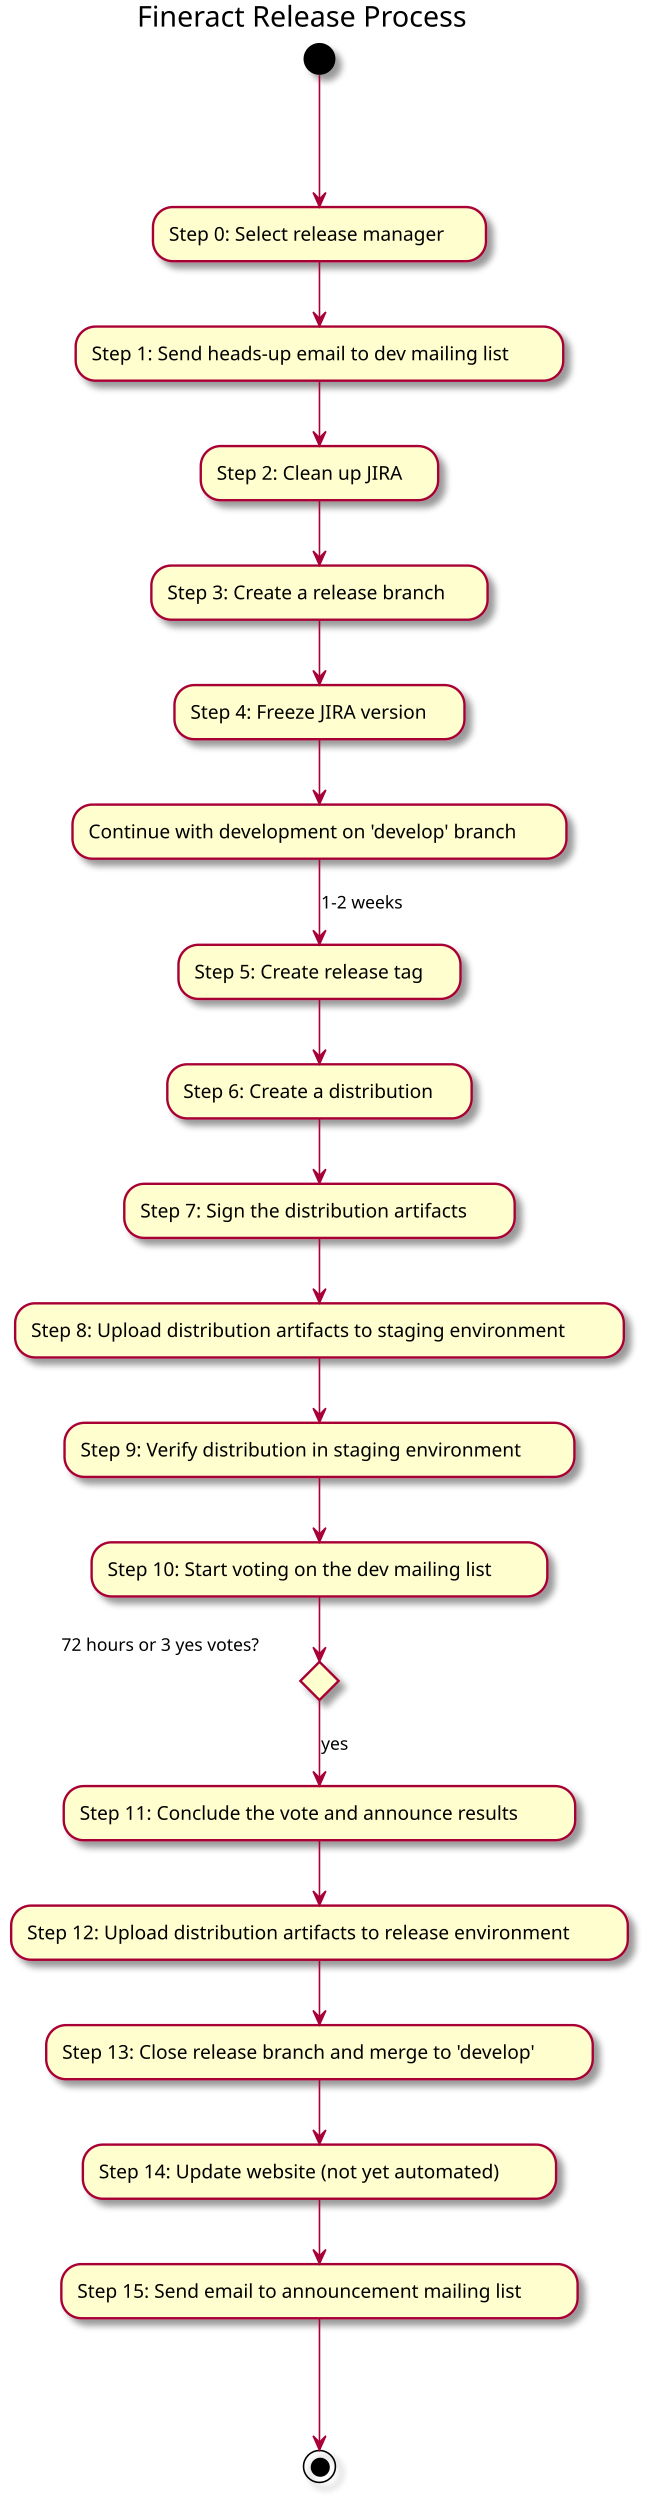
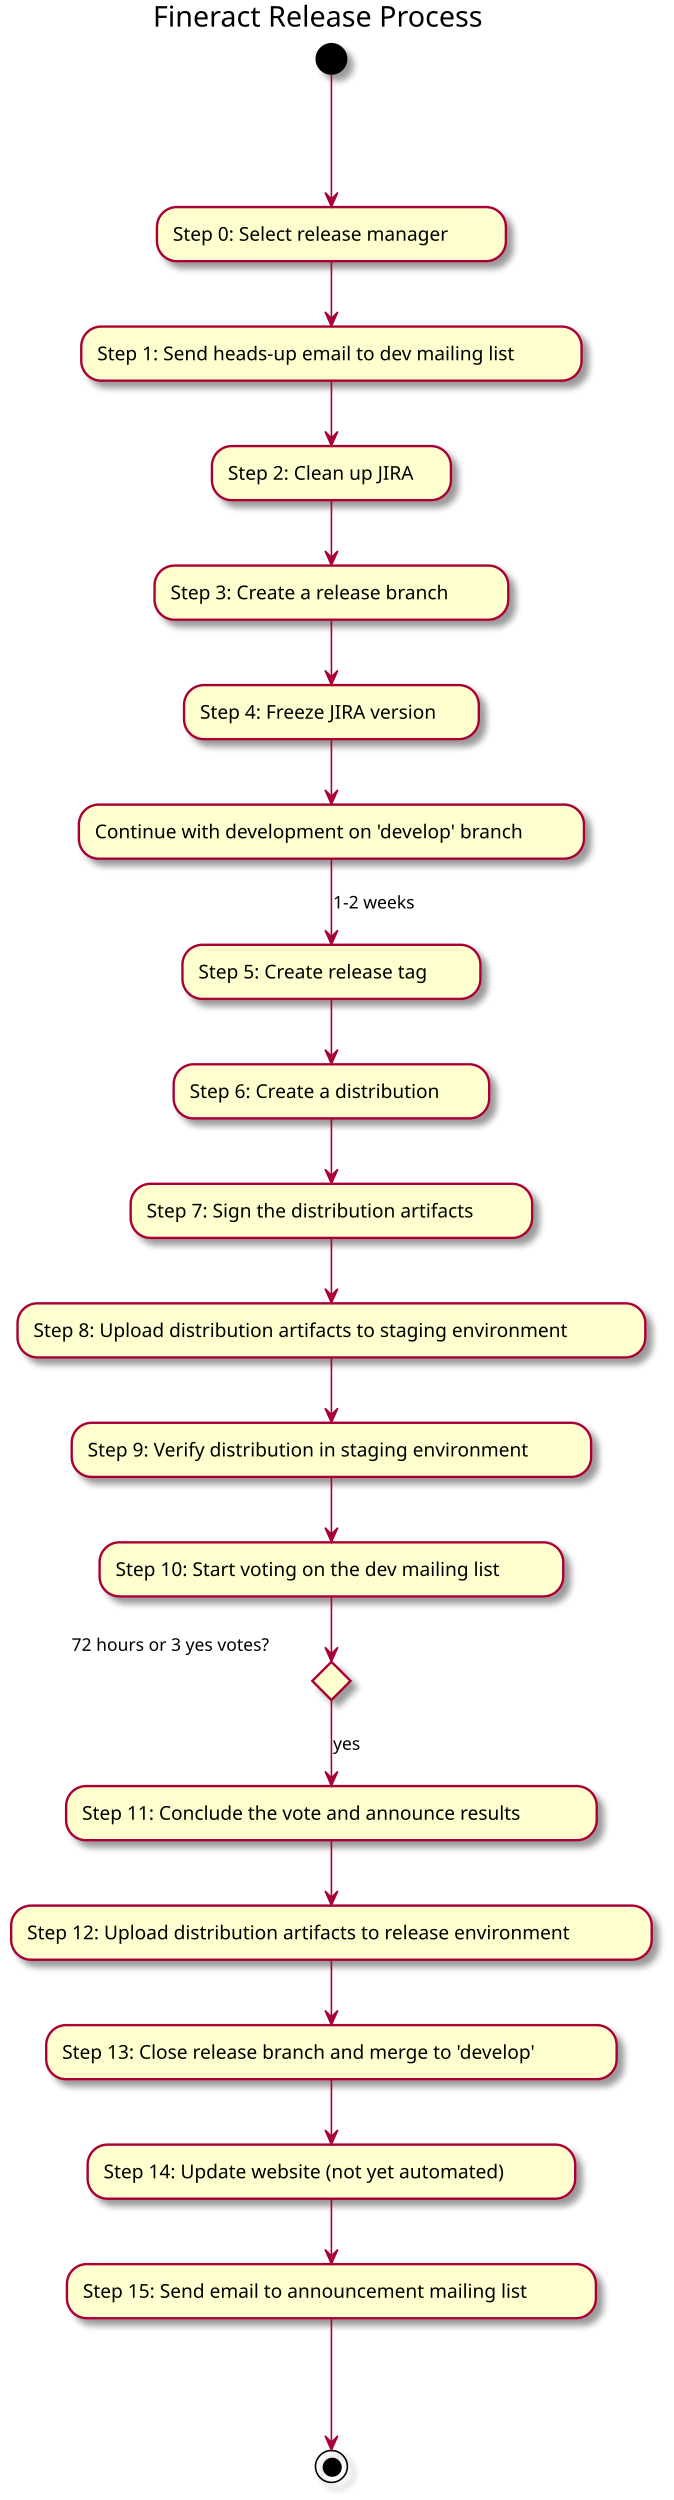
- <svg xmlns="http://www.w3.org/2000/svg" contentScriptType="application/ecmascript" contentStyleType="text/css" height="1569px" preserveAspectRatio="none" style="width:408px;height:1569px;background:#FFFFFF;" version="1.1" viewBox="0 0 408 1569" width="408px" zoomAndPan="magnify">
+ <svg xmlns="http://www.w3.org/2000/svg" contentScriptType="application/ecmascript" contentStyleType="text/css" height="1569px" preserveAspectRatio="none" style="width:423px;height:1569px;background:#FFFFFF;" version="1.1" viewBox="0 0 423 1569" width="423px" zoomAndPan="magnify">
  <defs>
    <filter height="300%" id="frgv3eir7qf97" width="300%" x="-1" y="-1">
      <feGaussianBlur result="blurOut" stdDeviation="2.0" />
      <feColorMatrix in="blurOut" result="blurOut2" type="matrix" values="0 0 0 0 0 0 0 0 0 0 0 0 0 0 0 0 0 0 .4 0" />
      <feOffset dx="4.0" dy="4.0" in="blurOut2" result="blurOut3" />
      <feBlend in="SourceGraphic" in2="blurOut3" mode="normal" />
    </filter>
  </defs>
  <g>
-     <text fill="#000000" font-family="sans-serif" font-size="18" lengthAdjust="spacing" textLength="223" x="86" y="16.708">Fineract Release Process</text>
-     <ellipse cx="200.5" cy="36.953" fill="#000000" filter="url(#frgv3eir7qf97)" rx="10" ry="10" style="stroke:none;stroke-width:1.0;" />
-     <rect fill="#FEFECE" filter="url(#frgv3eir7qf97)" height="33.969" rx="12.5" ry="12.5" style="stroke:#A80036;stroke-width:1.5;" width="209" x="96" y="129.953" />
-     <text fill="#000000" font-family="sans-serif" font-size="12" lengthAdjust="spacing" textLength="189" x="106" y="151.092">Step 0: Select release manager</text>
-     <rect fill="#FEFECE" filter="url(#frgv3eir7qf97)" height="33.969" rx="12.5" ry="12.5" style="stroke:#A80036;stroke-width:1.5;" width="306" x="47.5" y="204.953" />
-     <text fill="#000000" font-family="sans-serif" font-size="12" lengthAdjust="spacing" textLength="286" x="57.5" y="226.092">Step 1: Send heads-up email to dev mailing list</text>
-     <rect fill="#FEFECE" filter="url(#frgv3eir7qf97)" height="33.969" rx="12.5" ry="12.5" style="stroke:#A80036;stroke-width:1.5;" width="149" x="126" y="279.953" />
-     <text fill="#000000" font-family="sans-serif" font-size="12" lengthAdjust="spacing" textLength="129" x="136" y="301.092">Step 2: Clean up JIRA</text>
-     <rect fill="#FEFECE" filter="url(#frgv3eir7qf97)" height="33.969" rx="12.5" ry="12.5" style="stroke:#A80036;stroke-width:1.5;" width="211" x="95" y="354.953" />
-     <text fill="#000000" font-family="sans-serif" font-size="12" lengthAdjust="spacing" textLength="191" x="105" y="376.092">Step 3: Create a release branch</text>
-     <rect fill="#FEFECE" filter="url(#frgv3eir7qf97)" height="33.969" rx="12.5" ry="12.5" style="stroke:#A80036;stroke-width:1.5;" width="182" x="109.5" y="429.953" />
-     <text fill="#000000" font-family="sans-serif" font-size="12" lengthAdjust="spacing" textLength="162" x="119.5" y="451.092">Step 4: Freeze JIRA version</text>
-     <rect fill="#FEFECE" filter="url(#frgv3eir7qf97)" height="33.969" rx="12.5" ry="12.5" style="stroke:#A80036;stroke-width:1.5;" width="310" x="45.5" y="504.953" />
-     <text fill="#000000" font-family="sans-serif" font-size="12" lengthAdjust="spacing" textLength="290" x="55.5" y="526.092">Continue with development on 'develop' branch</text>
-     <rect fill="#FEFECE" filter="url(#frgv3eir7qf97)" height="33.969" rx="12.5" ry="12.5" style="stroke:#A80036;stroke-width:1.5;" width="177" x="112" y="592.953" />
-     <text fill="#000000" font-family="sans-serif" font-size="12" lengthAdjust="spacing" textLength="157" x="122" y="614.092">Step 5: Create release tag</text>
-     <rect fill="#FEFECE" filter="url(#frgv3eir7qf97)" height="33.969" rx="12.5" ry="12.5" style="stroke:#A80036;stroke-width:1.5;" width="191" x="105" y="667.953" />
-     <text fill="#000000" font-family="sans-serif" font-size="12" lengthAdjust="spacing" textLength="171" x="115" y="689.092">Step 6: Create a distribution</text>
-     <rect fill="#FEFECE" filter="url(#frgv3eir7qf97)" height="33.969" rx="12.5" ry="12.5" style="stroke:#A80036;stroke-width:1.5;" width="245" x="78" y="742.953" />
-     <text fill="#000000" font-family="sans-serif" font-size="12" lengthAdjust="spacing" textLength="225" x="88" y="764.092">Step 7: Sign the distribution artifacts</text>
-     <rect fill="#FEFECE" filter="url(#frgv3eir7qf97)" height="33.969" rx="12.5" ry="12.5" style="stroke:#A80036;stroke-width:1.5;" width="382" x="9.5" y="817.953" />
-     <text fill="#000000" font-family="sans-serif" font-size="12" lengthAdjust="spacing" textLength="362" x="19.5" y="839.092">Step 8: Upload distribution artifacts to staging environment</text>
-     <rect fill="#FEFECE" filter="url(#frgv3eir7qf97)" height="33.969" rx="12.5" ry="12.5" style="stroke:#A80036;stroke-width:1.5;" width="320" x="40.5" y="892.953" />
-     <text fill="#000000" font-family="sans-serif" font-size="12" lengthAdjust="spacing" textLength="300" x="50.5" y="914.092">Step 9: Verify distribution in staging environment</text>
-     <rect fill="#FEFECE" filter="url(#frgv3eir7qf97)" height="33.969" rx="12.5" ry="12.5" style="stroke:#A80036;stroke-width:1.5;" width="286" x="57.5" y="967.953" />
-     <text fill="#000000" font-family="sans-serif" font-size="12" lengthAdjust="spacing" textLength="266" x="67.5" y="989.092">Step 10: Start voting on the dev mailing list</text>
-     <polygon fill="#FEFECE" filter="url(#frgv3eir7qf97)" points="200.5,1042.953,212.5,1054.953,200.5,1066.953,188.5,1054.953,200.5,1042.953" style="stroke:#A80036;stroke-width:1.5;" />
-     <rect fill="#FEFECE" filter="url(#frgv3eir7qf97)" height="33.969" rx="12.5" ry="12.5" style="stroke:#A80036;stroke-width:1.5;" width="321" x="40" y="1120.953" />
-     <text fill="#000000" font-family="sans-serif" font-size="12" lengthAdjust="spacing" textLength="301" x="50" y="1142.092">Step 11: Conclude the vote and announce results</text>
-     <rect fill="#FEFECE" filter="url(#frgv3eir7qf97)" height="33.969" rx="12.5" ry="12.5" style="stroke:#A80036;stroke-width:1.5;" width="387" x="7" y="1195.953" />
-     <text fill="#000000" font-family="sans-serif" font-size="12" lengthAdjust="spacing" textLength="367" x="17" y="1217.092">Step 12: Upload distribution artifacts to release environment</text>
-     <rect fill="#FEFECE" filter="url(#frgv3eir7qf97)" height="33.969" rx="12.5" ry="12.5" style="stroke:#A80036;stroke-width:1.5;" width="343" x="29" y="1270.953" />
-     <text fill="#000000" font-family="sans-serif" font-size="12" lengthAdjust="spacing" textLength="323" x="39" y="1292.092">Step 13: Close release branch and merge to 'develop'</text>
-     <rect fill="#FEFECE" filter="url(#frgv3eir7qf97)" height="33.969" rx="12.5" ry="12.5" style="stroke:#A80036;stroke-width:1.5;" width="297" x="52" y="1345.953" />
-     <text fill="#000000" font-family="sans-serif" font-size="12" lengthAdjust="spacing" textLength="277" x="62" y="1367.092">Step 14: Update website (not yet automated)</text>
-     <rect fill="#FEFECE" filter="url(#frgv3eir7qf97)" height="33.969" rx="12.5" ry="12.5" style="stroke:#A80036;stroke-width:1.5;" width="324" x="38.5" y="1420.953" />
-     <text fill="#000000" font-family="sans-serif" font-size="12" lengthAdjust="spacing" textLength="304" x="48.5" y="1442.092">Step 15: Send email to announcement mailing list</text>
-     <ellipse cx="200.5" cy="1547.953" filter="url(#frgv3eir7qf97)" rx="10" ry="10" style="stroke:#000000;stroke-width:1.0;fill:none;" />
-     <ellipse cx="201" cy="1548.453" fill="#000000" rx="6" ry="6" style="stroke:none;stroke-width:1.0;" />
-     <path d="M200.5,47.163 C200.5,64.233 200.5,101.203 200.5,124.753 " fill="none" id="start-to-Step 0: Select release manager" style="stroke:#A80036;stroke-width:1.0;" />
-     <polygon fill="#A80036" points="200.5,129.853,204.5,120.853,200.5,124.853,196.5,120.853,200.5,129.853" style="stroke:#A80036;stroke-width:1.0;" />
-     <path d="M200.5,164.153 C200.5,174.643 200.5,188.413 200.5,199.773 " fill="none" id="Step 0: Select release manager-to-Step 1: Send heads-up email to dev mailing list" style="stroke:#A80036;stroke-width:1.0;" />
-     <polygon fill="#A80036" points="200.5,204.793,204.5,195.793,200.5,199.793,196.5,195.793,200.5,204.793" style="stroke:#A80036;stroke-width:1.0;" />
-     <path d="M200.5,239.153 C200.5,249.643 200.5,263.413 200.5,274.773 " fill="none" id="Step 1: Send heads-up email to dev mailing list-to-Step 2: Clean up JIRA" style="stroke:#A80036;stroke-width:1.0;" />
-     <polygon fill="#A80036" points="200.5,279.793,204.5,270.793,200.5,274.793,196.5,270.793,200.5,279.793" style="stroke:#A80036;stroke-width:1.0;" />
-     <path d="M200.5,314.153 C200.5,324.643 200.5,338.413 200.5,349.773 " fill="none" id="Step 2: Clean up JIRA-to-Step 3: Create a release branch" style="stroke:#A80036;stroke-width:1.0;" />
-     <polygon fill="#A80036" points="200.5,354.793,204.5,345.793,200.5,349.793,196.5,345.793,200.5,354.793" style="stroke:#A80036;stroke-width:1.0;" />
-     <path d="M200.5,389.153 C200.5,399.643 200.5,413.413 200.5,424.773 " fill="none" id="Step 3: Create a release branch-to-Step 4: Freeze JIRA version" style="stroke:#A80036;stroke-width:1.0;" />
-     <polygon fill="#A80036" points="200.5,429.793,204.5,420.793,200.5,424.793,196.5,420.793,200.5,429.793" style="stroke:#A80036;stroke-width:1.0;" />
-     <path d="M200.5,464.153 C200.5,474.643 200.5,488.413 200.5,499.773 " fill="none" id="Step 4: Freeze JIRA version-to-Continue with development on 'develop' branch" style="stroke:#A80036;stroke-width:1.0;" />
-     <polygon fill="#A80036" points="200.5,504.793,204.5,495.793,200.5,499.793,196.5,495.793,200.5,504.793" style="stroke:#A80036;stroke-width:1.0;" />
-     <path d="M200.5,539.133 C200.5,552.823 200.5,572.563 200.5,587.563 " fill="none" id="Continue with development on 'develop' branch-to-Step 5: Create release tag" style="stroke:#A80036;stroke-width:1.0;" />
-     <polygon fill="#A80036" points="200.5,592.853,204.5,583.853,200.5,587.853,196.5,583.853,200.5,592.853" style="stroke:#A80036;stroke-width:1.0;" />
-     <text fill="#000000" font-family="sans-serif" font-size="11" lengthAdjust="spacing" textLength="57" x="201.5" y="570.164">1-2 weeks</text>
-     <path d="M200.5,627.153 C200.5,637.643 200.5,651.413 200.5,662.773 " fill="none" id="Step 5: Create release tag-to-Step 6: Create a distribution" style="stroke:#A80036;stroke-width:1.0;" />
-     <polygon fill="#A80036" points="200.5,667.793,204.5,658.793,200.5,662.793,196.5,658.793,200.5,667.793" style="stroke:#A80036;stroke-width:1.0;" />
-     <path d="M200.5,702.153 C200.5,712.643 200.5,726.413 200.5,737.773 " fill="none" id="Step 6: Create a distribution-to-Step 7: Sign the distribution artifacts" style="stroke:#A80036;stroke-width:1.0;" />
-     <polygon fill="#A80036" points="200.5,742.793,204.5,733.793,200.5,737.793,196.5,733.793,200.5,742.793" style="stroke:#A80036;stroke-width:1.0;" />
-     <path d="M200.5,777.153 C200.5,787.643 200.5,801.413 200.5,812.773 " fill="none" id="Step 7: Sign the distribution artifacts-to-Step 8: Upload distribution artifacts to staging environment" style="stroke:#A80036;stroke-width:1.0;" />
-     <polygon fill="#A80036" points="200.5,817.793,204.5,808.793,200.5,812.793,196.5,808.793,200.5,817.793" style="stroke:#A80036;stroke-width:1.0;" />
-     <path d="M200.5,852.153 C200.5,862.643 200.5,876.413 200.5,887.773 " fill="none" id="Step 8: Upload distribution artifacts to staging environment-to-Step 9: Verify distribution in staging environment" style="stroke:#A80036;stroke-width:1.0;" />
-     <polygon fill="#A80036" points="200.5,892.793,204.5,883.793,200.5,887.793,196.5,883.793,200.5,892.793" style="stroke:#A80036;stroke-width:1.0;" />
-     <path d="M200.5,927.153 C200.5,937.643 200.5,951.413 200.5,962.773 " fill="none" id="Step 9: Verify distribution in staging environment-to-Step 10: Start voting on the dev mailing list" style="stroke:#A80036;stroke-width:1.0;" />
-     <polygon fill="#A80036" points="200.5,967.793,204.5,958.793,200.5,962.793,196.5,958.793,200.5,967.793" style="stroke:#A80036;stroke-width:1.0;" />
-     <path d="M200.5,1002.073 C200.5,1012.873 200.5,1027.033 200.5,1037.833 " fill="none" id="Step 10: Start voting on the dev mailing list-to-#67" style="stroke:#A80036;stroke-width:1.0;" />
-     <polygon fill="#A80036" points="200.5,1042.843,204.5,1033.843,200.5,1037.843,196.5,1033.843,200.5,1042.843" style="stroke:#A80036;stroke-width:1.0;" />
-     <text fill="#000000" font-family="sans-serif" font-size="11" lengthAdjust="spacing" textLength="142" x="38.531" y="1036.073">72 hours or 3 yes votes?</text>
-     <path d="M200.5,1067.213 C200.5,1079.713 200.5,1100.163 200.5,1115.693 " fill="none" id="#67-to-Step 11: Conclude the vote and announce results" style="stroke:#A80036;stroke-width:1.0;" />
-     <polygon fill="#A80036" points="200.5,1120.753,204.5,1111.753,200.5,1115.753,196.5,1111.753,200.5,1120.753" style="stroke:#A80036;stroke-width:1.0;" />
-     <text fill="#000000" font-family="sans-serif" font-size="11" lengthAdjust="spacing" textLength="20" x="201.5" y="1098.164">yes</text>
-     <path d="M200.5,1155.153 C200.5,1165.643 200.5,1179.413 200.5,1190.773 " fill="none" id="Step 11: Conclude the vote and announce results-to-Step 12: Upload distribution artifacts to release environment" style="stroke:#A80036;stroke-width:1.0;" />
-     <polygon fill="#A80036" points="200.5,1195.793,204.5,1186.793,200.5,1190.793,196.5,1186.793,200.5,1195.793" style="stroke:#A80036;stroke-width:1.0;" />
-     <path d="M200.5,1230.153 C200.5,1240.643 200.5,1254.413 200.5,1265.773 " fill="none" id="Step 12: Upload distribution artifacts to release environment-to-Step 13: Close release branch and merge to 'develop'" style="stroke:#A80036;stroke-width:1.0;" />
-     <polygon fill="#A80036" points="200.5,1270.793,204.5,1261.793,200.5,1265.793,196.5,1261.793,200.5,1270.793" style="stroke:#A80036;stroke-width:1.0;" />
-     <path d="M200.5,1305.153 C200.5,1315.643 200.5,1329.413 200.5,1340.773 " fill="none" id="Step 13: Close release branch and merge to 'develop'-to-Step 14: Update website (not yet automated)" style="stroke:#A80036;stroke-width:1.0;" />
-     <polygon fill="#A80036" points="200.5,1345.793,204.5,1336.793,200.5,1340.793,196.5,1336.793,200.5,1345.793" style="stroke:#A80036;stroke-width:1.0;" />
-     <path d="M200.5,1380.153 C200.5,1390.643 200.5,1404.413 200.5,1415.773 " fill="none" id="Step 14: Update website (not yet automated)-to-Step 15: Send email to announcement mailing list" style="stroke:#A80036;stroke-width:1.0;" />
-     <polygon fill="#A80036" points="200.5,1420.793,204.5,1411.793,200.5,1415.793,196.5,1411.793,200.5,1420.793" style="stroke:#A80036;stroke-width:1.0;" />
-     <path d="M200.5,1455.353 C200.5,1476.393 200.5,1512.543 200.5,1532.553 " fill="none" id="Step 15: Send email to announcement mailing list-to-end" style="stroke:#A80036;stroke-width:1.0;" />
-     <polygon fill="#A80036" points="200.5,1537.753,204.5,1528.753,200.5,1532.753,196.5,1528.753,200.5,1537.753" style="stroke:#A80036;stroke-width:1.0;" />
+     <text fill="#000000" font-family="sans-serif" font-size="18" lengthAdjust="spacing" textLength="218" x="96" y="16.708">Fineract Release Process</text>
+     <ellipse cx="208" cy="36.953" fill="#000000" filter="url(#frgv3eir7qf97)" rx="10" ry="10" style="stroke:none;stroke-width:1.0;" />
+     <rect fill="#FEFECE" filter="url(#frgv3eir7qf97)" height="33.969" rx="12.5" ry="12.5" style="stroke:#A80036;stroke-width:1.5;" width="219" x="98.5" y="129.953" />
+     <text fill="#000000" font-family="sans-serif" font-size="12" lengthAdjust="spacing" textLength="199" x="108.5" y="151.092">Step 0: Select release manager</text>
+     <rect fill="#FEFECE" filter="url(#frgv3eir7qf97)" height="33.969" rx="12.5" ry="12.5" style="stroke:#A80036;stroke-width:1.5;" width="314" x="51" y="204.953" />
+     <text fill="#000000" font-family="sans-serif" font-size="12" lengthAdjust="spacing" textLength="294" x="61" y="226.092">Step 1: Send heads-up email to dev mailing list</text>
+     <rect fill="#FEFECE" filter="url(#frgv3eir7qf97)" height="33.969" rx="12.5" ry="12.5" style="stroke:#A80036;stroke-width:1.5;" width="150" x="133" y="279.953" />
+     <text fill="#000000" font-family="sans-serif" font-size="12" lengthAdjust="spacing" textLength="130" x="143" y="301.092">Step 2: Clean up JIRA</text>
+     <rect fill="#FEFECE" filter="url(#frgv3eir7qf97)" height="33.969" rx="12.5" ry="12.5" style="stroke:#A80036;stroke-width:1.5;" width="222" x="97" y="354.953" />
+     <text fill="#000000" font-family="sans-serif" font-size="12" lengthAdjust="spacing" textLength="202" x="107" y="376.092">Step 3: Create a release branch</text>
+     <rect fill="#FEFECE" filter="url(#frgv3eir7qf97)" height="33.969" rx="12.5" ry="12.5" style="stroke:#A80036;stroke-width:1.5;" width="185" x="115.5" y="429.953" />
+     <text fill="#000000" font-family="sans-serif" font-size="12" lengthAdjust="spacing" textLength="165" x="125.5" y="451.092">Step 4: Freeze JIRA version</text>
+     <rect fill="#FEFECE" filter="url(#frgv3eir7qf97)" height="33.969" rx="12.5" ry="12.5" style="stroke:#A80036;stroke-width:1.5;" width="317" x="49.5" y="504.953" />
+     <text fill="#000000" font-family="sans-serif" font-size="12" lengthAdjust="spacing" textLength="297" x="59.5" y="526.092">Continue with development on 'develop' branch</text>
+     <rect fill="#FEFECE" filter="url(#frgv3eir7qf97)" height="33.969" rx="12.5" ry="12.5" style="stroke:#A80036;stroke-width:1.5;" width="187" x="114.5" y="592.953" />
+     <text fill="#000000" font-family="sans-serif" font-size="12" lengthAdjust="spacing" textLength="167" x="124.5" y="614.092">Step 5: Create release tag</text>
+     <rect fill="#FEFECE" filter="url(#frgv3eir7qf97)" height="33.969" rx="12.5" ry="12.5" style="stroke:#A80036;stroke-width:1.5;" width="198" x="109" y="667.953" />
+     <text fill="#000000" font-family="sans-serif" font-size="12" lengthAdjust="spacing" textLength="178" x="119" y="689.092">Step 6: Create a distribution</text>
+     <rect fill="#FEFECE" filter="url(#frgv3eir7qf97)" height="33.969" rx="12.5" ry="12.5" style="stroke:#A80036;stroke-width:1.5;" width="252" x="82" y="742.953" />
+     <text fill="#000000" font-family="sans-serif" font-size="12" lengthAdjust="spacing" textLength="232" x="92" y="764.092">Step 7: Sign the distribution artifacts</text>
+     <rect fill="#FEFECE" filter="url(#frgv3eir7qf97)" height="33.969" rx="12.5" ry="12.5" style="stroke:#A80036;stroke-width:1.5;" width="394" x="11" y="817.953" />
+     <text fill="#000000" font-family="sans-serif" font-size="12" lengthAdjust="spacing" textLength="374" x="21" y="839.092">Step 8: Upload distribution artifacts to staging environment</text>
+     <rect fill="#FEFECE" filter="url(#frgv3eir7qf97)" height="33.969" rx="12.5" ry="12.5" style="stroke:#A80036;stroke-width:1.5;" width="326" x="45" y="892.953" />
+     <text fill="#000000" font-family="sans-serif" font-size="12" lengthAdjust="spacing" textLength="306" x="55" y="914.092">Step 9: Verify distribution in staging environment</text>
+     <rect fill="#FEFECE" filter="url(#frgv3eir7qf97)" height="33.969" rx="12.5" ry="12.5" style="stroke:#A80036;stroke-width:1.5;" width="291" x="62.5" y="967.953" />
+     <text fill="#000000" font-family="sans-serif" font-size="12" lengthAdjust="spacing" textLength="271" x="72.5" y="989.092">Step 10: Start voting on the dev mailing list</text>
+     <polygon fill="#FEFECE" filter="url(#frgv3eir7qf97)" points="208,1042.953,220,1054.953,208,1066.953,196,1054.953,208,1042.953" style="stroke:#A80036;stroke-width:1.5;" />
+     <rect fill="#FEFECE" filter="url(#frgv3eir7qf97)" height="33.969" rx="12.5" ry="12.5" style="stroke:#A80036;stroke-width:1.5;" width="333" x="41.5" y="1120.953" />
+     <text fill="#000000" font-family="sans-serif" font-size="12" lengthAdjust="spacing" textLength="313" x="51.5" y="1142.092">Step 11: Conclude the vote and announce results</text>
+     <rect fill="#FEFECE" filter="url(#frgv3eir7qf97)" height="33.969" rx="12.5" ry="12.5" style="stroke:#A80036;stroke-width:1.5;" width="402" x="7" y="1195.953" />
+     <text fill="#000000" font-family="sans-serif" font-size="12" lengthAdjust="spacing" textLength="382" x="17" y="1217.092">Step 12: Upload distribution artifacts to release environment</text>
+     <rect fill="#FEFECE" filter="url(#frgv3eir7qf97)" height="33.969" rx="12.5" ry="12.5" style="stroke:#A80036;stroke-width:1.5;" width="358" x="29" y="1270.953" />
+     <text fill="#000000" font-family="sans-serif" font-size="12" lengthAdjust="spacing" textLength="338" x="39" y="1292.092">Step 13: Close release branch and merge to 'develop'</text>
+     <rect fill="#FEFECE" filter="url(#frgv3eir7qf97)" height="33.969" rx="12.5" ry="12.5" style="stroke:#A80036;stroke-width:1.5;" width="306" x="55" y="1345.953" />
+     <text fill="#000000" font-family="sans-serif" font-size="12" lengthAdjust="spacing" textLength="286" x="65" y="1367.092">Step 14: Update website (not yet automated)</text>
+     <rect fill="#FEFECE" filter="url(#frgv3eir7qf97)" height="33.969" rx="12.5" ry="12.5" style="stroke:#A80036;stroke-width:1.5;" width="332" x="42" y="1420.953" />
+     <text fill="#000000" font-family="sans-serif" font-size="12" lengthAdjust="spacing" textLength="312" x="52" y="1442.092">Step 15: Send email to announcement mailing list</text>
+     <ellipse cx="208" cy="1547.953" filter="url(#frgv3eir7qf97)" rx="10" ry="10" style="stroke:#000000;stroke-width:1.0;fill:none;" />
+     <ellipse cx="208.5" cy="1548.453" fill="#000000" rx="6" ry="6" style="stroke:none;stroke-width:1.0;" />
+     <path d="M208,47.163 C208,64.233 208,101.203 208,124.753 " fill="none" id="start-to-Step 0: Select release manager" style="stroke:#A80036;stroke-width:1.0;" />
+     <polygon fill="#A80036" points="208,129.853,212,120.853,208,124.853,204,120.853,208,129.853" style="stroke:#A80036;stroke-width:1.0;" />
+     <path d="M208,164.153 C208,174.643 208,188.413 208,199.773 " fill="none" id="Step 0: Select release manager-to-Step 1: Send heads-up email to dev mailing list" style="stroke:#A80036;stroke-width:1.0;" />
+     <polygon fill="#A80036" points="208,204.793,212,195.793,208,199.793,204,195.793,208,204.793" style="stroke:#A80036;stroke-width:1.0;" />
+     <path d="M208,239.153 C208,249.643 208,263.413 208,274.773 " fill="none" id="Step 1: Send heads-up email to dev mailing list-to-Step 2: Clean up JIRA" style="stroke:#A80036;stroke-width:1.0;" />
+     <polygon fill="#A80036" points="208,279.793,212,270.793,208,274.793,204,270.793,208,279.793" style="stroke:#A80036;stroke-width:1.0;" />
+     <path d="M208,314.153 C208,324.643 208,338.413 208,349.773 " fill="none" id="Step 2: Clean up JIRA-to-Step 3: Create a release branch" style="stroke:#A80036;stroke-width:1.0;" />
+     <polygon fill="#A80036" points="208,354.793,212,345.793,208,349.793,204,345.793,208,354.793" style="stroke:#A80036;stroke-width:1.0;" />
+     <path d="M208,389.153 C208,399.643 208,413.413 208,424.773 " fill="none" id="Step 3: Create a release branch-to-Step 4: Freeze JIRA version" style="stroke:#A80036;stroke-width:1.0;" />
+     <polygon fill="#A80036" points="208,429.793,212,420.793,208,424.793,204,420.793,208,429.793" style="stroke:#A80036;stroke-width:1.0;" />
+     <path d="M208,464.153 C208,474.643 208,488.413 208,499.773 " fill="none" id="Step 4: Freeze JIRA version-to-Continue with development on 'develop' branch" style="stroke:#A80036;stroke-width:1.0;" />
+     <polygon fill="#A80036" points="208,504.793,212,495.793,208,499.793,204,495.793,208,504.793" style="stroke:#A80036;stroke-width:1.0;" />
+     <path d="M208,539.133 C208,552.823 208,572.563 208,587.563 " fill="none" id="Continue with development on 'develop' branch-to-Step 5: Create release tag" style="stroke:#A80036;stroke-width:1.0;" />
+     <polygon fill="#A80036" points="208,592.853,212,583.853,208,587.853,204,583.853,208,592.853" style="stroke:#A80036;stroke-width:1.0;" />
+     <text fill="#000000" font-family="sans-serif" font-size="11" lengthAdjust="spacing" textLength="58" x="209" y="570.164">1-2 weeks</text>
+     <path d="M208,627.153 C208,637.643 208,651.413 208,662.773 " fill="none" id="Step 5: Create release tag-to-Step 6: Create a distribution" style="stroke:#A80036;stroke-width:1.0;" />
+     <polygon fill="#A80036" points="208,667.793,212,658.793,208,662.793,204,658.793,208,667.793" style="stroke:#A80036;stroke-width:1.0;" />
+     <path d="M208,702.153 C208,712.643 208,726.413 208,737.773 " fill="none" id="Step 6: Create a distribution-to-Step 7: Sign the distribution artifacts" style="stroke:#A80036;stroke-width:1.0;" />
+     <polygon fill="#A80036" points="208,742.793,212,733.793,208,737.793,204,733.793,208,742.793" style="stroke:#A80036;stroke-width:1.0;" />
+     <path d="M208,777.153 C208,787.643 208,801.413 208,812.773 " fill="none" id="Step 7: Sign the distribution artifacts-to-Step 8: Upload distribution artifacts to staging environment" style="stroke:#A80036;stroke-width:1.0;" />
+     <polygon fill="#A80036" points="208,817.793,212,808.793,208,812.793,204,808.793,208,817.793" style="stroke:#A80036;stroke-width:1.0;" />
+     <path d="M208,852.153 C208,862.643 208,876.413 208,887.773 " fill="none" id="Step 8: Upload distribution artifacts to staging environment-to-Step 9: Verify distribution in staging environment" style="stroke:#A80036;stroke-width:1.0;" />
+     <polygon fill="#A80036" points="208,892.793,212,883.793,208,887.793,204,883.793,208,892.793" style="stroke:#A80036;stroke-width:1.0;" />
+     <path d="M208,927.153 C208,937.643 208,951.413 208,962.773 " fill="none" id="Step 9: Verify distribution in staging environment-to-Step 10: Start voting on the dev mailing list" style="stroke:#A80036;stroke-width:1.0;" />
+     <polygon fill="#A80036" points="208,967.793,212,958.793,208,962.793,204,958.793,208,967.793" style="stroke:#A80036;stroke-width:1.0;" />
+     <path d="M208,1002.073 C208,1012.873 208,1027.033 208,1037.833 " fill="none" id="Step 10: Start voting on the dev mailing list-to-#67" style="stroke:#A80036;stroke-width:1.0;" />
+     <polygon fill="#A80036" points="208,1042.843,212,1033.843,208,1037.843,204,1033.843,208,1042.843" style="stroke:#A80036;stroke-width:1.0;" />
+     <text fill="#000000" font-family="sans-serif" font-size="11" lengthAdjust="spacing" textLength="143" x="44.891" y="1036.073">72 hours or 3 yes votes?</text>
+     <path d="M208,1067.213 C208,1079.713 208,1100.163 208,1115.693 " fill="none" id="#67-to-Step 11: Conclude the vote and announce results" style="stroke:#A80036;stroke-width:1.0;" />
+     <polygon fill="#A80036" points="208,1120.753,212,1111.753,208,1115.753,204,1111.753,208,1120.753" style="stroke:#A80036;stroke-width:1.0;" />
+     <text fill="#000000" font-family="sans-serif" font-size="11" lengthAdjust="spacing" textLength="20" x="209" y="1098.164">yes</text>
+     <path d="M208,1155.153 C208,1165.643 208,1179.413 208,1190.773 " fill="none" id="Step 11: Conclude the vote and announce results-to-Step 12: Upload distribution artifacts to release environment" style="stroke:#A80036;stroke-width:1.0;" />
+     <polygon fill="#A80036" points="208,1195.793,212,1186.793,208,1190.793,204,1186.793,208,1195.793" style="stroke:#A80036;stroke-width:1.0;" />
+     <path d="M208,1230.153 C208,1240.643 208,1254.413 208,1265.773 " fill="none" id="Step 12: Upload distribution artifacts to release environment-to-Step 13: Close release branch and merge to 'develop'" style="stroke:#A80036;stroke-width:1.0;" />
+     <polygon fill="#A80036" points="208,1270.793,212,1261.793,208,1265.793,204,1261.793,208,1270.793" style="stroke:#A80036;stroke-width:1.0;" />
+     <path d="M208,1305.153 C208,1315.643 208,1329.413 208,1340.773 " fill="none" id="Step 13: Close release branch and merge to 'develop'-to-Step 14: Update website (not yet automated)" style="stroke:#A80036;stroke-width:1.0;" />
+     <polygon fill="#A80036" points="208,1345.793,212,1336.793,208,1340.793,204,1336.793,208,1345.793" style="stroke:#A80036;stroke-width:1.0;" />
+     <path d="M208,1380.153 C208,1390.643 208,1404.413 208,1415.773 " fill="none" id="Step 14: Update website (not yet automated)-to-Step 15: Send email to announcement mailing list" style="stroke:#A80036;stroke-width:1.0;" />
+     <polygon fill="#A80036" points="208,1420.793,212,1411.793,208,1415.793,204,1411.793,208,1420.793" style="stroke:#A80036;stroke-width:1.0;" />
+     <path d="M208,1455.353 C208,1476.393 208,1512.543 208,1532.553 " fill="none" id="Step 15: Send email to announcement mailing list-to-end" style="stroke:#A80036;stroke-width:1.0;" />
+     <polygon fill="#A80036" points="208,1537.753,212,1528.753,208,1532.753,204,1528.753,208,1537.753" style="stroke:#A80036;stroke-width:1.0;" />
  </g>
</svg>
